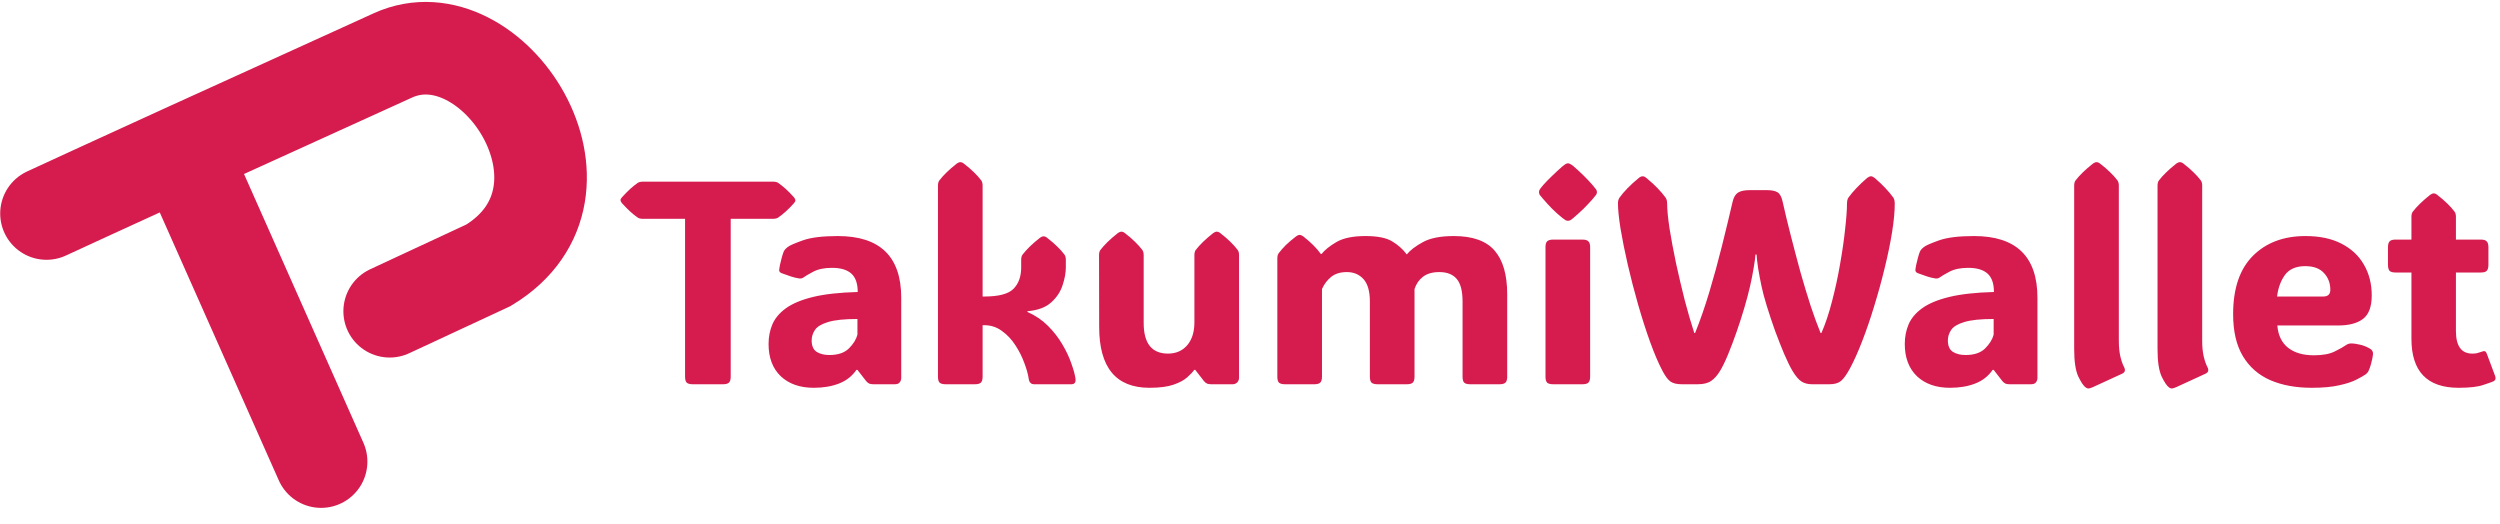
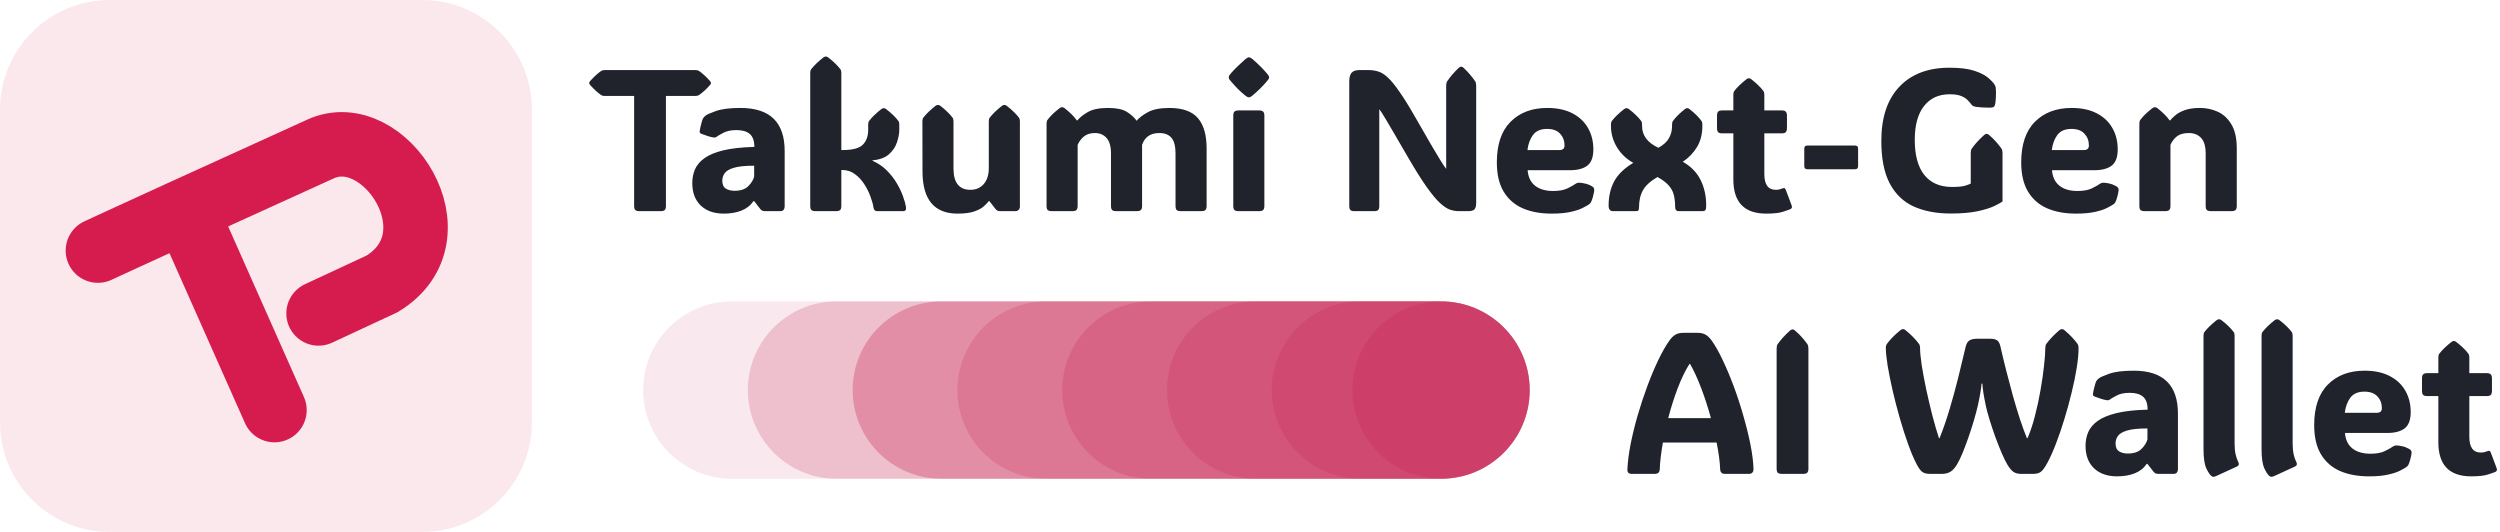
- <svg xmlns="http://www.w3.org/2000/svg" width="1080" height="226" viewBox="0 0 1080 226" fill="none">
-   <path d="M20.084 92.232C20.084 92.232 53.243 76.925 79.087 65.17M168.341 134.457L211.014 114.602C263.858 82.592 212.704 4.391 169.766 23.922C146.716 34.407 109.041 51.544 79.087 65.17M79.087 65.17L138.715 199.4" stroke="#D61C4E" stroke-width="40" stroke-linecap="round" />
-   <path d="M315.663 162.765C315.663 163.986 315.398 164.84 314.869 165.329C314.381 165.776 313.526 166 312.306 166H299.305C298.084 166 297.21 165.776 296.681 165.329C296.192 164.84 295.948 163.986 295.948 162.765V94.528H277.76C276.783 94.528 276.051 94.365 275.562 94.04C274.505 93.307 273.406 92.432 272.267 91.415C271.168 90.398 269.968 89.177 268.666 87.753C268.259 87.224 268.055 86.797 268.055 86.471C268.055 86.105 268.259 85.698 268.666 85.251C269.968 83.826 271.168 82.606 272.267 81.588C273.406 80.571 274.505 79.696 275.562 78.964C276.132 78.638 276.865 78.476 277.76 78.476H333.912C334.889 78.476 335.621 78.638 336.109 78.964C337.167 79.696 338.266 80.571 339.405 81.588C340.545 82.606 341.745 83.826 343.006 85.251C343.413 85.779 343.617 86.207 343.617 86.532C343.617 86.898 343.413 87.305 343.006 87.753C341.745 89.177 340.545 90.398 339.405 91.415C338.266 92.432 337.167 93.307 336.109 94.04C335.54 94.365 334.807 94.528 333.912 94.528H315.663V162.765ZM351.551 167.526C345.57 167.526 340.809 165.858 337.269 162.521C333.77 159.144 332.02 154.505 332.02 148.605C332.02 145.553 332.569 142.725 333.668 140.121C334.807 137.476 336.76 135.157 339.527 133.163C342.335 131.129 346.241 129.501 351.246 128.28C356.292 127.06 362.721 126.347 370.533 126.144C370.533 122.441 369.597 119.776 367.726 118.148C365.895 116.521 363.128 115.707 359.425 115.707C356.088 115.707 353.362 116.277 351.246 117.416C349.13 118.555 347.808 119.328 347.279 119.735C346.709 120.224 346.017 120.407 345.204 120.285C344.105 120.122 342.925 119.837 341.664 119.43C340.443 119.023 339.12 118.555 337.696 118.026C337.493 117.945 337.269 117.823 337.025 117.66C336.781 117.457 336.638 117.172 336.598 116.806C336.598 116.602 336.618 116.358 336.659 116.073C336.699 115.748 336.801 115.178 336.964 114.364C337.127 113.55 337.371 112.554 337.696 111.374C338.022 110.153 338.327 109.217 338.612 108.566C338.978 107.874 339.588 107.223 340.443 106.613C341.135 106.043 343.23 105.128 346.729 103.866C350.229 102.605 355.295 101.974 361.927 101.974C380.197 101.974 389.332 110.865 389.332 128.646V163.192C389.332 163.965 389.108 164.637 388.661 165.207C388.254 165.736 387.542 166 386.524 166H377.369C376.718 166 376.128 165.919 375.599 165.756C375.111 165.552 374.643 165.186 374.195 164.657L370.411 159.774H369.984C368.112 162.501 365.589 164.474 362.416 165.695C359.282 166.916 355.661 167.526 351.551 167.526ZM358.265 153.366C362.009 153.366 364.837 152.41 366.749 150.497C368.661 148.585 369.882 146.611 370.411 144.577V137.802C364.755 137.802 360.503 138.249 357.655 139.145C354.847 139.999 352.975 141.138 352.04 142.562C351.104 143.946 350.636 145.451 350.636 147.079C350.636 149.439 351.368 151.087 352.833 152.023C354.298 152.918 356.109 153.366 358.265 153.366ZM424.488 162.765C424.488 163.986 424.224 164.84 423.695 165.329C423.207 165.776 422.352 166 421.131 166H408.558C407.337 166 406.463 165.776 405.934 165.329C405.445 164.84 405.201 163.986 405.201 162.765V80.185C405.201 79.208 405.405 78.455 405.812 77.926C407.521 75.688 410.023 73.267 413.319 70.663C413.889 70.256 414.397 70.053 414.845 70.053C415.374 70.053 415.882 70.256 416.371 70.663C418.12 72.006 419.585 73.267 420.765 74.447C421.986 75.627 423.023 76.787 423.878 77.926C424.285 78.455 424.488 79.208 424.488 80.185V128.097H425.221C431.406 128.097 435.597 126.999 437.794 124.801C440.032 122.563 441.151 119.471 441.151 115.524V112.228C441.151 111.251 441.354 110.499 441.761 109.97C443.47 107.732 445.973 105.311 449.269 102.707C449.838 102.3 450.347 102.096 450.794 102.096C451.323 102.096 451.832 102.3 452.32 102.707C454.07 104.049 455.535 105.311 456.715 106.491C457.936 107.671 458.973 108.83 459.828 109.97C460.235 110.499 460.438 111.251 460.438 112.228V115.524C460.438 117.843 459.97 120.407 459.034 123.214C458.139 126.022 456.491 128.504 454.09 130.661C451.69 132.817 448.272 134.079 443.836 134.445V134.75C447.254 136.256 450.204 138.249 452.687 140.731C455.169 143.214 457.244 145.879 458.912 148.727C460.58 151.535 461.862 154.241 462.757 156.845C463.693 159.408 464.304 161.585 464.588 163.375C464.873 165.125 464.283 166 462.818 166H446.766C445.383 166 444.589 165.166 444.386 163.498C444.101 161.585 443.47 159.347 442.494 156.784C441.558 154.18 440.276 151.636 438.648 149.154C437.062 146.672 435.129 144.617 432.85 142.99C430.612 141.321 428.069 140.487 425.221 140.487H424.488V162.765ZM496.571 167.526C482.085 167.526 474.842 158.757 474.842 141.22L474.781 110.214C474.781 109.237 474.985 108.485 475.392 107.956C477.101 105.718 479.603 103.297 482.899 100.692C483.469 100.285 483.977 100.082 484.425 100.082C484.954 100.082 485.462 100.285 485.951 100.692C487.7 102.035 489.165 103.297 490.345 104.477C491.566 105.657 492.604 106.816 493.458 107.956C493.865 108.485 494.068 109.237 494.068 110.214V139.511C494.068 148.34 497.568 152.755 504.566 152.755C508.025 152.755 510.792 151.555 512.867 149.154C514.942 146.713 515.98 143.417 515.98 139.267V110.214C515.98 109.237 516.183 108.485 516.59 107.956C518.299 105.718 520.802 103.297 524.098 100.692C524.667 100.285 525.176 100.082 525.624 100.082C526.153 100.082 526.661 100.285 527.149 100.692C528.899 102.035 530.364 103.297 531.544 104.477C532.765 105.657 533.802 106.816 534.657 107.956C535.064 108.485 535.267 109.237 535.267 110.214V163.192C535.267 163.965 535.003 164.637 534.474 165.207C533.945 165.736 533.273 166 532.459 166H523.304C522.653 166 522.063 165.919 521.534 165.756C521.046 165.552 520.578 165.186 520.13 164.657L516.346 159.774H515.919C515.268 160.71 514.251 161.789 512.867 163.009C511.524 164.23 509.551 165.288 506.947 166.183C504.383 167.078 500.925 167.526 496.571 167.526ZM607.716 109.909C609.221 108.078 611.541 106.308 614.674 104.599C617.848 102.849 622.303 101.974 628.041 101.974C636.179 101.974 642.058 104.07 645.68 108.261C649.301 112.452 651.112 118.738 651.112 127.121V162.765C651.112 163.986 650.847 164.84 650.318 165.329C649.83 165.776 648.976 166 647.755 166H635.182C633.961 166 633.086 165.776 632.557 165.329C632.069 164.84 631.825 163.986 631.825 162.765V130.294C631.825 125.737 630.991 122.482 629.322 120.529C627.654 118.535 625.152 117.538 621.815 117.538C618.845 117.538 616.485 118.209 614.735 119.552C613.026 120.854 611.805 122.624 611.073 124.862V162.765C611.073 163.986 610.808 164.84 610.279 165.329C609.791 165.776 608.937 166 607.716 166H595.143C593.922 166 593.047 165.776 592.518 165.329C592.03 164.84 591.786 163.986 591.786 162.765V130.294C591.786 125.859 590.87 122.624 589.039 120.59C587.208 118.555 584.807 117.538 581.837 117.538C579.029 117.538 576.771 118.23 575.062 119.613C573.353 120.997 572.031 122.746 571.095 124.862V162.765C571.095 163.986 570.83 164.84 570.301 165.329C569.813 165.776 568.958 166 567.738 166H555.165C553.944 166 553.069 165.776 552.54 165.329C552.052 164.84 551.808 163.986 551.808 162.765V111.618C551.808 110.641 552.011 109.888 552.418 109.359C553.272 108.22 554.29 107.06 555.47 105.88C556.69 104.7 558.176 103.439 559.925 102.096C560.454 101.689 560.963 101.486 561.451 101.486C561.899 101.486 562.407 101.689 562.977 102.096C564.686 103.439 566.151 104.721 567.372 105.941C568.592 107.162 569.671 108.424 570.606 109.726H570.912C572.295 107.976 574.452 106.247 577.381 104.538C580.311 102.829 584.502 101.974 589.955 101.974C595.163 101.974 599.028 102.768 601.551 104.354C604.074 105.901 606.129 107.752 607.716 109.909ZM664.845 82.992C664.845 82.463 665.007 81.995 665.333 81.588C665.659 81.181 666.086 80.653 666.615 80.001C667.754 78.699 669.076 77.336 670.582 75.912C672.088 74.447 673.613 73.043 675.16 71.701C676.136 70.928 676.869 70.541 677.357 70.541C677.845 70.541 678.598 70.928 679.615 71.701C682.911 74.549 685.719 77.316 688.038 80.001C688.567 80.612 688.994 81.141 689.32 81.588C689.686 81.995 689.869 82.463 689.869 82.992C689.869 83.521 689.686 83.989 689.32 84.396C688.994 84.803 688.547 85.352 687.977 86.044C686.878 87.305 685.597 88.668 684.132 90.133C682.667 91.558 681.161 92.921 679.615 94.223C679.046 94.711 678.598 95.037 678.272 95.199C677.947 95.321 677.642 95.382 677.357 95.382C677.072 95.382 676.767 95.321 676.441 95.199C676.157 95.037 675.689 94.711 675.038 94.223C673.41 92.921 671.884 91.558 670.46 90.133C669.036 88.668 667.754 87.265 666.615 85.922C666.086 85.271 665.659 84.762 665.333 84.396C665.007 83.989 664.845 83.521 664.845 82.992ZM686.939 162.765C686.939 163.986 686.675 164.84 686.146 165.329C685.658 165.776 684.803 166 683.583 166H671.009C669.789 166 668.914 165.776 668.385 165.329C667.896 164.84 667.652 163.986 667.652 162.765V106.735C667.652 105.514 667.896 104.68 668.385 104.232C668.914 103.744 669.789 103.5 671.009 103.5H683.583C684.803 103.5 685.658 103.744 686.146 104.232C686.675 104.68 686.939 105.514 686.939 106.735V162.765ZM718.25 160.324C716.501 157.028 714.71 152.857 712.879 147.812C711.048 142.725 709.299 137.273 707.63 131.454C705.962 125.635 704.477 119.898 703.175 114.242C701.873 108.546 700.835 103.378 700.062 98.739C699.33 94.101 698.963 90.479 698.963 87.875C698.963 86.817 699.187 85.983 699.635 85.373C700.571 84.07 701.71 82.728 703.053 81.344C704.436 79.92 706.064 78.435 707.936 76.889C708.546 76.4 709.116 76.156 709.645 76.156C710.174 76.156 710.702 76.4 711.231 76.889C713.144 78.435 714.771 79.92 716.114 81.344C717.457 82.728 718.596 84.07 719.532 85.373C719.98 85.983 720.204 86.878 720.204 88.058V87.814C720.204 90.499 720.549 94.141 721.241 98.739C721.974 103.297 722.91 108.301 724.049 113.754C725.229 119.166 726.49 124.516 727.833 129.806C729.216 135.055 730.58 139.735 731.922 143.844H732.289C734.486 138.392 736.541 132.471 738.453 126.083C740.366 119.695 742.156 113.164 743.824 106.491C745.493 99.817 747.059 93.328 748.524 87.02C748.972 85.189 749.724 83.928 750.782 83.236C751.881 82.504 753.59 82.138 755.909 82.138H763.233C765.309 82.138 766.855 82.443 767.872 83.053C768.889 83.664 769.622 84.986 770.069 87.02C771.127 91.741 772.328 96.725 773.67 101.974C775.013 107.223 776.397 112.452 777.821 117.66C779.286 122.828 780.75 127.67 782.215 132.187C783.721 136.703 785.145 140.589 786.488 143.844H786.854C788.563 139.979 790.089 135.421 791.432 130.172C792.815 124.923 793.975 119.573 794.911 114.12C795.887 108.627 796.62 103.541 797.108 98.861C797.637 94.182 797.901 90.499 797.901 87.814V88.058C797.901 86.878 798.105 85.983 798.512 85.373C800.465 82.687 803.15 79.859 806.568 76.889C807.219 76.4 807.789 76.156 808.277 76.156C808.725 76.156 809.254 76.4 809.864 76.889C811.695 78.435 813.262 79.92 814.564 81.344C815.866 82.728 816.985 84.07 817.921 85.373C818.328 86.024 818.531 86.898 818.531 87.997C818.531 91.415 818.145 95.525 817.372 100.326C816.598 105.128 815.541 110.255 814.198 115.707C812.896 121.119 811.41 126.531 809.742 131.942C808.115 137.354 806.385 142.42 804.554 147.14C802.764 151.819 800.994 155.787 799.244 159.042C797.779 161.768 796.457 163.62 795.277 164.596C794.138 165.532 792.49 166 790.333 166H782.826C780.995 166 779.448 165.593 778.187 164.779C776.966 163.965 775.685 162.44 774.342 160.202C773.325 158.493 772.145 156.092 770.802 153C769.5 149.907 768.177 146.55 766.834 142.929C765.532 139.267 764.352 135.727 763.294 132.309C762.236 128.891 761.463 126.002 760.975 123.642C760.405 120.956 759.917 118.372 759.51 115.89C759.144 113.367 758.92 111.394 758.839 109.97H758.351C758.269 111.394 758.005 113.367 757.557 115.89C757.15 118.372 756.642 120.956 756.031 123.642C755.421 126.327 754.607 129.399 753.59 132.858C752.573 136.317 751.454 139.796 750.233 143.295C749.012 146.794 747.792 150.029 746.571 153C745.35 155.97 744.211 158.33 743.153 160.08C741.973 162.073 740.671 163.559 739.247 164.535C737.863 165.512 735.93 166 733.448 166H726.551C724.395 166 722.767 165.613 721.668 164.84C720.57 164.067 719.431 162.562 718.25 160.324ZM818.531 87.814V88.058V87.997C818.531 87.916 818.531 87.855 818.531 87.814ZM698.963 87.814V87.875V88.058V87.814ZM842.396 167.526C836.415 167.526 831.654 165.858 828.114 162.521C824.614 159.144 822.865 154.505 822.865 148.605C822.865 145.553 823.414 142.725 824.513 140.121C825.652 137.476 827.605 135.157 830.372 133.163C833.18 131.129 837.086 129.501 842.091 128.28C847.136 127.06 853.565 126.347 861.378 126.144C861.378 122.441 860.442 119.776 858.57 118.148C856.739 116.521 853.972 115.707 850.27 115.707C846.933 115.707 844.207 116.277 842.091 117.416C839.975 118.555 838.653 119.328 838.124 119.735C837.554 120.224 836.862 120.407 836.048 120.285C834.95 120.122 833.77 119.837 832.508 119.43C831.288 119.023 829.965 118.555 828.541 118.026C828.338 117.945 828.114 117.823 827.87 117.66C827.625 117.457 827.483 117.172 827.442 116.806C827.442 116.602 827.463 116.358 827.503 116.073C827.544 115.748 827.646 115.178 827.809 114.364C827.971 113.55 828.215 112.554 828.541 111.374C828.867 110.153 829.172 109.217 829.457 108.566C829.823 107.874 830.433 107.223 831.288 106.613C831.979 106.043 834.075 105.128 837.574 103.866C841.074 102.605 846.139 101.974 852.772 101.974C871.042 101.974 880.177 110.865 880.177 128.646V163.192C880.177 163.965 879.953 164.637 879.505 165.207C879.098 165.736 878.386 166 877.369 166H868.214C867.563 166 866.973 165.919 866.444 165.756C865.956 165.552 865.488 165.186 865.04 164.657L861.256 159.774H860.829C858.957 162.501 856.434 164.474 853.26 165.695C850.127 166.916 846.506 167.526 842.396 167.526ZM849.11 153.366C852.853 153.366 855.681 152.41 857.594 150.497C859.506 148.585 860.727 146.611 861.256 144.577V137.802C855.6 137.802 851.348 138.249 848.5 139.145C845.692 139.999 843.82 141.138 842.884 142.562C841.948 143.946 841.48 145.451 841.48 147.079C841.48 149.439 842.213 151.087 843.678 152.023C845.143 152.918 846.953 153.366 849.11 153.366ZM904.042 167.282C903.187 167.648 902.577 167.831 902.21 167.831C901.844 167.831 901.458 167.689 901.051 167.404C900.115 166.753 899.037 165.166 897.816 162.643C896.636 160.08 896.046 156.153 896.046 150.863V80.185C896.046 79.208 896.249 78.455 896.656 77.926C898.365 75.688 900.868 73.267 904.164 70.663C904.733 70.256 905.242 70.053 905.689 70.053C906.218 70.053 906.727 70.256 907.215 70.663C908.965 72.006 910.43 73.267 911.61 74.447C912.831 75.627 913.868 76.787 914.723 77.926C915.13 78.455 915.333 79.208 915.333 80.185V147.14C915.333 149.826 915.557 152.125 916.004 154.037C916.452 155.909 916.981 157.414 917.591 158.554C918.283 159.896 918.019 160.853 916.798 161.422L904.042 167.282ZM940.052 167.282C939.198 167.648 938.587 167.831 938.221 167.831C937.855 167.831 937.468 167.689 937.062 167.404C936.126 166.753 935.047 165.166 933.827 162.643C932.647 160.08 932.057 156.153 932.057 150.863V80.185C932.057 79.208 932.26 78.455 932.667 77.926C934.376 75.688 936.878 73.267 940.174 70.663C940.744 70.256 941.253 70.053 941.7 70.053C942.229 70.053 942.738 70.256 943.226 70.663C944.976 72.006 946.441 73.267 947.621 74.447C948.841 75.627 949.879 76.787 950.733 77.926C951.14 78.455 951.344 79.208 951.344 80.185V147.14C951.344 149.826 951.568 152.125 952.015 154.037C952.463 155.909 952.992 157.414 953.602 158.554C954.294 159.896 954.029 160.853 952.809 161.422L940.052 167.282ZM998.707 167.526C991.83 167.526 985.849 166.427 980.763 164.23C975.676 161.992 971.729 158.533 968.922 153.854C966.114 149.175 964.71 143.132 964.71 135.727C964.71 124.618 967.559 116.216 973.255 110.519C978.952 104.822 986.52 101.974 995.96 101.974C1002.1 101.974 1007.29 103.073 1011.52 105.27C1015.8 107.467 1019.03 110.499 1021.23 114.364C1023.47 118.23 1024.59 122.645 1024.59 127.609C1024.59 132.451 1023.34 135.828 1020.86 137.741C1018.38 139.653 1014.76 140.609 1010 140.609H983.814C984.14 144.8 985.666 147.995 988.392 150.192C991.159 152.389 994.903 153.488 999.623 153.488C1003.37 153.488 1006.36 152.938 1008.59 151.84C1010.87 150.701 1012.46 149.805 1013.36 149.154C1014.13 148.585 1015 148.32 1015.98 148.361C1016.75 148.361 1017.85 148.524 1019.28 148.849C1020.74 149.134 1022.19 149.683 1023.61 150.497C1024.63 151.026 1025.14 151.758 1025.14 152.694C1025.14 153.223 1025.03 153.976 1024.83 154.953C1024.71 155.522 1024.5 156.356 1024.22 157.455C1023.93 158.513 1023.57 159.51 1023.12 160.446C1022.88 160.893 1022.49 161.321 1021.96 161.728C1021.15 162.297 1019.83 163.05 1017.99 163.986C1016.2 164.922 1013.74 165.736 1010.61 166.427C1007.48 167.16 1003.51 167.526 998.707 167.526ZM983.692 128.097H1003.59C1005.67 128.097 1006.7 127.141 1006.7 125.229C1006.7 122.34 1005.79 119.918 1003.96 117.965C1002.17 115.972 999.46 114.975 995.838 114.975C991.891 114.975 988.982 116.236 987.11 118.759C985.279 121.282 984.14 124.394 983.692 128.097ZM1062.12 167.526C1048.53 167.526 1041.74 160.466 1041.74 146.347V117.721H1034.84C1033.62 117.721 1032.76 117.477 1032.28 116.989C1031.83 116.46 1031.6 115.585 1031.6 114.364V106.857C1031.6 105.636 1031.83 104.782 1032.28 104.293C1032.76 103.764 1033.62 103.5 1034.84 103.5H1041.74V93.673C1041.74 92.697 1041.94 91.944 1042.35 91.415C1044.06 89.177 1046.56 86.756 1049.85 84.152C1050.42 83.745 1050.93 83.541 1051.38 83.541C1051.87 83.541 1052.36 83.745 1052.85 84.152C1054.59 85.495 1056.06 86.756 1057.24 87.936C1058.46 89.116 1059.5 90.276 1060.35 91.415C1060.76 91.944 1060.96 92.697 1060.96 93.673V103.5H1071.77C1072.99 103.5 1073.82 103.764 1074.27 104.293C1074.76 104.782 1075 105.636 1075 106.857V114.364C1075 115.585 1074.76 116.46 1074.27 116.989C1073.82 117.477 1072.99 117.721 1071.77 117.721H1060.96V142.99C1060.96 149.5 1063.32 152.755 1068.04 152.755C1068.78 152.755 1069.45 152.694 1070.06 152.572C1070.67 152.41 1071.2 152.247 1071.64 152.084C1072.5 151.758 1073.09 151.636 1073.41 151.718C1073.78 151.799 1074.11 152.247 1074.39 153.061L1077.93 162.521C1078.3 163.538 1078.05 164.271 1077.2 164.718C1076.59 165.003 1075.1 165.532 1072.74 166.305C1070.42 167.119 1066.88 167.526 1062.12 167.526Z" fill="#D61C4E" />
+ <svg xmlns="http://www.w3.org/2000/svg" width="1551" height="330" viewBox="0 0 1551 330" fill="none">
+   <rect width="330" height="330" rx="68" fill="#D61C4E" fill-opacity="0.1" />
+   <path d="M60.741 155.468C60.741 155.468 91.357 141.336 115.219 130.482M197.63 194.456L237.031 176.123C285.823 146.568 238.591 74.363 198.946 92.397C177.663 102.078 142.877 117.901 115.219 130.482M115.219 130.482L170.275 254.419" stroke="#D61C4E" stroke-width="40" stroke-linecap="round" />
+   <path d="M413.137 127.765C413.137 128.986 412.872 129.84 412.343 130.329C411.855 130.776 411 131 409.78 131H396.779C395.559 131 394.684 130.776 394.155 130.329C393.667 129.84 393.422 128.986 393.422 127.765V59.528H375.234C374.257 59.528 373.525 59.365 373.037 59.04C371.979 58.307 370.88 57.432 369.741 56.415C368.642 55.398 367.442 54.177 366.14 52.753C365.733 52.224 365.529 51.797 365.529 51.471C365.529 51.105 365.733 50.698 366.14 50.251C367.442 48.826 368.642 47.606 369.741 46.588C370.88 45.571 371.979 44.696 373.037 43.964C373.606 43.638 374.339 43.476 375.234 43.476H431.386C432.363 43.476 433.095 43.638 433.583 43.964C434.641 44.696 435.74 45.571 436.879 46.588C438.019 47.606 439.219 48.826 440.48 50.251C440.887 50.779 441.091 51.207 441.091 51.532C441.091 51.898 440.887 52.305 440.48 52.753C439.219 54.177 438.019 55.398 436.879 56.415C435.74 57.432 434.641 58.307 433.583 59.04C433.014 59.365 432.281 59.528 431.386 59.528H413.137V127.765ZM449.025 132.526C443.044 132.526 438.283 130.858 434.743 127.521C431.244 124.144 429.494 119.505 429.494 113.605C429.494 110.553 430.043 107.725 431.142 105.121C432.281 102.476 434.235 100.157 437.001 98.163C439.809 96.129 443.715 94.501 448.72 93.28C453.766 92.06 460.195 91.347 468.007 91.144C468.007 87.441 467.071 84.776 465.2 83.148C463.369 81.521 460.602 80.707 456.899 80.707C453.562 80.707 450.836 81.277 448.72 82.416C446.604 83.555 445.282 84.329 444.753 84.735C444.183 85.224 443.492 85.407 442.678 85.285C441.579 85.122 440.399 84.837 439.138 84.43C437.917 84.023 436.595 83.555 435.17 83.026C434.967 82.945 434.743 82.823 434.499 82.66C434.255 82.457 434.112 82.172 434.072 81.806C434.072 81.602 434.092 81.358 434.133 81.073C434.174 80.748 434.275 80.178 434.438 79.364C434.601 78.55 434.845 77.553 435.17 76.374C435.496 75.153 435.801 74.217 436.086 73.566C436.452 72.874 437.062 72.223 437.917 71.613C438.609 71.043 440.704 70.128 444.204 68.866C447.703 67.605 452.769 66.974 459.401 66.974C477.671 66.974 486.806 75.865 486.806 93.647V128.192C486.806 128.965 486.582 129.637 486.135 130.207C485.728 130.736 485.016 131 483.999 131H474.843C474.192 131 473.602 130.919 473.073 130.756C472.585 130.552 472.117 130.186 471.669 129.657L467.885 124.774H467.458C465.586 127.501 463.063 129.474 459.89 130.695C456.757 131.916 453.135 132.526 449.025 132.526ZM455.739 118.366C459.483 118.366 462.311 117.41 464.223 115.497C466.136 113.585 467.356 111.611 467.885 109.577V102.802C462.229 102.802 457.977 103.249 455.129 104.145C452.321 104.999 450.45 106.138 449.514 107.562C448.578 108.946 448.11 110.451 448.11 112.079C448.11 114.439 448.842 116.087 450.307 117.023C451.772 117.918 453.583 118.366 455.739 118.366ZM521.962 127.765C521.962 128.986 521.698 129.84 521.169 130.329C520.681 130.776 519.826 131 518.605 131H506.032C504.812 131 503.937 130.776 503.408 130.329C502.919 129.84 502.675 128.986 502.675 127.765V45.185C502.675 44.208 502.879 43.455 503.286 42.926C504.995 40.688 507.497 38.267 510.793 35.663C511.363 35.256 511.871 35.053 512.319 35.053C512.848 35.053 513.356 35.256 513.845 35.663C515.594 37.006 517.059 38.267 518.239 39.447C519.46 40.627 520.498 41.787 521.352 42.926C521.759 43.455 521.962 44.208 521.962 45.185V93.097H522.695C528.88 93.097 533.071 91.999 535.268 89.801C537.506 87.563 538.625 84.471 538.625 80.524V77.228C538.625 76.251 538.828 75.499 539.235 74.97C540.944 72.732 543.447 70.311 546.743 67.707C547.312 67.3 547.821 67.096 548.269 67.096C548.798 67.096 549.306 67.3 549.794 67.707C551.544 69.049 553.009 70.311 554.189 71.491C555.41 72.671 556.447 73.83 557.302 74.97C557.709 75.499 557.912 76.251 557.912 77.228V80.524C557.912 82.843 557.444 85.407 556.508 88.214C555.613 91.022 553.965 93.504 551.564 95.661C549.164 97.817 545.746 99.079 541.311 99.445V99.75C544.729 101.256 547.679 103.249 550.161 105.731C552.643 108.214 554.718 110.879 556.386 113.727C558.055 116.535 559.336 119.241 560.231 121.845C561.167 124.408 561.778 126.585 562.062 128.375C562.347 130.125 561.757 131 560.292 131H544.24C542.857 131 542.063 130.166 541.86 128.498C541.575 126.585 540.944 124.347 539.968 121.784C539.032 119.18 537.75 116.636 536.123 114.154C534.536 111.672 532.603 109.617 530.324 107.99C528.086 106.321 525.543 105.487 522.695 105.487H521.962V127.765ZM594.045 132.526C579.559 132.526 572.316 123.757 572.316 106.22L572.255 75.214C572.255 74.237 572.459 73.484 572.866 72.956C574.575 70.718 577.077 68.296 580.373 65.692C580.943 65.285 581.451 65.082 581.899 65.082C582.428 65.082 582.937 65.285 583.425 65.692C585.174 67.035 586.639 68.296 587.819 69.477C589.04 70.657 590.078 71.816 590.932 72.956C591.339 73.484 591.542 74.237 591.542 75.214V104.511C591.542 113.34 595.042 117.755 602.041 117.755C605.499 117.755 608.266 116.555 610.341 114.154C612.417 111.713 613.454 108.417 613.454 104.267V75.214C613.454 74.237 613.658 73.484 614.064 72.956C615.773 70.718 618.276 68.296 621.572 65.692C622.141 65.285 622.65 65.082 623.098 65.082C623.627 65.082 624.135 65.285 624.624 65.692C626.373 67.035 627.838 68.296 629.018 69.477C630.239 70.657 631.276 71.816 632.131 72.956C632.538 73.484 632.741 74.237 632.741 75.214V128.192C632.741 128.965 632.477 129.637 631.948 130.207C631.419 130.736 630.747 131 629.934 131H620.778C620.127 131 619.537 130.919 619.008 130.756C618.52 130.552 618.052 130.186 617.604 129.657L613.82 124.774H613.393C612.742 125.71 611.725 126.789 610.341 128.009C608.999 129.23 607.025 130.288 604.421 131.183C601.857 132.078 598.399 132.526 594.045 132.526ZM705.19 74.909C706.695 73.078 709.015 71.308 712.148 69.599C715.322 67.849 719.777 66.974 725.515 66.974C733.653 66.974 739.532 69.07 743.154 73.261C746.775 77.452 748.586 83.738 748.586 92.121V127.765C748.586 128.986 748.321 129.84 747.792 130.329C747.304 130.776 746.45 131 745.229 131H732.656C731.435 131 730.56 130.776 730.031 130.329C729.543 129.84 729.299 128.986 729.299 127.765V95.294C729.299 90.737 728.465 87.482 726.796 85.529C725.128 83.535 722.626 82.538 719.289 82.538C716.319 82.538 713.959 83.21 712.209 84.552C710.5 85.854 709.279 87.624 708.547 89.862V127.765C708.547 128.986 708.282 129.84 707.753 130.329C707.265 130.776 706.411 131 705.19 131H692.617C691.396 131 690.521 130.776 689.992 130.329C689.504 129.84 689.26 128.986 689.26 127.765V95.294C689.26 90.859 688.344 87.624 686.513 85.59C684.682 83.555 682.281 82.538 679.311 82.538C676.503 82.538 674.245 83.23 672.536 84.613C670.827 85.997 669.505 87.746 668.569 89.862V127.765C668.569 128.986 668.304 129.84 667.775 130.329C667.287 130.776 666.433 131 665.212 131H652.639C651.418 131 650.543 130.776 650.014 130.329C649.526 129.84 649.282 128.986 649.282 127.765V76.618C649.282 75.641 649.485 74.888 649.892 74.359C650.747 73.22 651.764 72.06 652.944 70.88C654.165 69.7 655.65 68.439 657.399 67.096C657.928 66.689 658.437 66.486 658.925 66.486C659.373 66.486 659.882 66.689 660.451 67.096C662.16 68.439 663.625 69.721 664.846 70.941C666.066 72.162 667.145 73.424 668.081 74.726H668.386C669.769 72.976 671.926 71.247 674.855 69.538C677.785 67.829 681.976 66.974 687.429 66.974C692.637 66.974 696.503 67.768 699.025 69.355C701.548 70.901 703.603 72.752 705.19 74.909ZM762.319 47.992C762.319 47.463 762.482 46.995 762.807 46.588C763.133 46.181 763.56 45.653 764.089 45.002C765.228 43.699 766.551 42.336 768.056 40.912C769.562 39.447 771.088 38.044 772.634 36.701C773.61 35.928 774.343 35.541 774.831 35.541C775.319 35.541 776.072 35.928 777.089 36.701C780.385 39.549 783.193 42.316 785.512 45.002C786.041 45.612 786.468 46.141 786.794 46.588C787.16 46.995 787.343 47.463 787.343 47.992C787.343 48.521 787.16 48.989 786.794 49.396C786.468 49.803 786.021 50.352 785.451 51.044C784.353 52.305 783.071 53.669 781.606 55.133C780.141 56.557 778.636 57.921 777.089 59.223C776.52 59.711 776.072 60.036 775.747 60.199C775.421 60.321 775.116 60.382 774.831 60.382C774.546 60.382 774.241 60.321 773.916 60.199C773.631 60.036 773.163 59.711 772.512 59.223C770.884 57.921 769.358 56.557 767.934 55.133C766.51 53.669 765.228 52.265 764.089 50.922C763.56 50.271 763.133 49.762 762.807 49.396C762.482 48.989 762.319 48.521 762.319 47.992ZM784.414 127.765C784.414 128.986 784.149 129.84 783.62 130.329C783.132 130.776 782.277 131 781.057 131H768.483C767.263 131 766.388 130.776 765.859 130.329C765.371 129.84 765.126 128.986 765.126 127.765V71.735C765.126 70.514 765.371 69.68 765.859 69.232C766.388 68.744 767.263 68.5 768.483 68.5H781.057C782.277 68.5 783.132 68.744 783.62 69.232C784.149 69.68 784.414 70.514 784.414 71.735V127.765ZM855.703 127.765C855.703 128.986 855.458 129.84 854.97 130.329C854.523 130.776 853.709 131 852.529 131H840.261C839.121 131 838.308 130.776 837.819 130.329C837.331 129.84 837.087 128.986 837.087 127.765V50.434C837.087 48.033 837.555 46.283 838.491 45.185C839.427 44.045 841.075 43.476 843.435 43.476H849.111C851.186 43.476 853.139 43.76 854.97 44.33C856.842 44.859 858.815 46.08 860.891 47.992C863.007 49.905 865.448 52.875 868.215 56.903C871.022 60.891 874.4 66.343 878.347 73.261C882.131 79.853 885.162 85.122 887.441 89.069C889.76 93.016 891.551 96.027 892.812 98.102C894.073 100.177 895.009 101.662 895.62 102.558C896.271 103.453 896.8 104.185 897.207 104.755V53.241C897.207 52.061 897.39 51.166 897.756 50.556C899.506 47.87 901.927 45.042 905.019 42.072C905.629 41.584 906.138 41.339 906.545 41.339C906.993 41.339 907.481 41.584 908.01 42.072C909.678 43.618 911.082 45.103 912.221 46.527C913.401 47.911 914.418 49.254 915.273 50.556C915.639 51.207 915.822 52.102 915.822 53.241V125.934C915.822 127.765 915.476 129.067 914.785 129.84C914.093 130.613 912.832 131 911 131H905.141C903.391 131 901.601 130.715 899.77 130.146C897.939 129.535 895.864 128.192 893.544 126.117C891.225 124.001 888.479 120.726 885.305 116.291C882.131 111.855 878.306 105.792 873.83 98.102C870.046 91.551 867.014 86.343 864.736 82.477C862.498 78.612 860.789 75.702 859.609 73.749C858.429 71.755 857.574 70.372 857.045 69.599C856.516 68.785 856.069 68.174 855.703 67.768V127.765ZM962.636 132.526C955.76 132.526 949.778 131.427 944.692 129.23C939.606 126.992 935.659 123.533 932.851 118.854C930.043 114.175 928.64 108.132 928.64 100.727C928.64 89.618 931.488 81.216 937.185 75.519C942.881 69.822 950.45 66.974 959.89 66.974C966.034 66.974 971.222 68.073 975.454 70.27C979.726 72.467 982.961 75.499 985.158 79.364C987.396 83.23 988.515 87.645 988.515 92.609C988.515 97.451 987.274 100.828 984.792 102.741C982.31 104.653 978.688 105.609 973.928 105.609H947.744C948.069 109.8 949.595 112.995 952.321 115.192C955.088 117.389 958.832 118.488 963.552 118.488C967.295 118.488 970.286 117.938 972.524 116.84C974.803 115.701 976.389 114.805 977.285 114.154C978.058 113.585 978.933 113.32 979.909 113.361C980.682 113.361 981.781 113.524 983.205 113.849C984.67 114.134 986.114 114.683 987.539 115.497C988.556 116.026 989.064 116.758 989.064 117.694C989.064 118.223 988.963 118.976 988.759 119.953C988.637 120.522 988.434 121.356 988.149 122.455C987.864 123.513 987.498 124.51 987.05 125.446C986.806 125.893 986.42 126.321 985.891 126.728C985.077 127.297 983.754 128.05 981.923 128.986C980.133 129.922 977.671 130.736 974.538 131.427C971.405 132.16 967.438 132.526 962.636 132.526ZM947.622 93.097H967.519C969.594 93.097 970.632 92.141 970.632 90.228C970.632 87.34 969.716 84.918 967.885 82.965C966.095 80.972 963.389 79.975 959.768 79.975C955.821 79.975 952.911 81.236 951.04 83.759C949.208 86.282 948.069 89.394 947.622 93.097ZM1028.31 109.821C1024 112.303 1021.01 115.009 1019.34 117.938C1017.67 120.868 1016.84 124.469 1016.84 128.742C1016.84 129.596 1016.71 130.186 1016.47 130.512C1016.23 130.837 1015.7 131 1014.88 131H1000.66C998.871 131 997.976 129.84 997.976 127.521C997.976 121.987 999.095 117.043 1001.33 112.689C1003.61 108.336 1007.6 104.45 1013.3 101.032C1008.98 98.631 1005.58 95.376 1003.1 91.266C1000.66 87.156 999.44 82.803 999.44 78.205V77.228C999.44 76.251 999.644 75.499 1000.05 74.97C1001.76 72.732 1004.26 70.311 1007.56 67.707C1008.13 67.3 1008.64 67.096 1009.08 67.096C1009.61 67.096 1010.12 67.3 1010.61 67.707C1012.36 69.049 1013.82 70.311 1015 71.491C1016.23 72.671 1017.26 73.83 1018.12 74.97C1018.52 75.499 1018.73 76.251 1018.73 77.228V78.205C1018.73 84.023 1022.1 88.519 1028.86 91.693C1031.95 89.984 1034.13 88.011 1035.39 85.773C1036.69 83.535 1037.34 81.012 1037.34 78.205V77.228C1037.34 76.251 1037.55 75.499 1037.95 74.97C1039.58 72.732 1042.02 70.311 1045.28 67.707C1045.81 67.3 1046.3 67.096 1046.74 67.096C1047.27 67.096 1047.76 67.3 1048.21 67.707C1049.92 69.049 1051.36 70.311 1052.54 71.491C1053.72 72.671 1054.72 73.83 1055.53 74.97C1055.94 75.499 1056.14 76.251 1056.14 77.228V78.205C1056.14 83.25 1055.02 87.604 1052.79 91.266C1050.55 94.928 1047.62 97.96 1044 100.36C1049.04 103.209 1052.72 106.972 1055.04 111.652C1057.36 116.291 1058.52 121.58 1058.52 127.521C1058.52 128.904 1058.36 129.84 1058.03 130.329C1057.71 130.776 1057 131 1055.9 131H1041.37C1039.95 131 1039.24 130.023 1039.24 128.07C1039.24 125.425 1038.97 123.065 1038.44 120.99C1037.95 118.915 1036.94 116.982 1035.39 115.192C1033.84 113.361 1031.48 111.57 1028.31 109.821ZM1095.75 132.526C1082.16 132.526 1075.37 125.466 1075.37 111.347V82.721H1068.47C1067.25 82.721 1066.4 82.477 1065.91 81.989C1065.46 81.46 1065.24 80.585 1065.24 79.364V71.857C1065.24 70.636 1065.46 69.782 1065.91 69.293C1066.4 68.764 1067.25 68.5 1068.47 68.5H1075.37V58.673C1075.37 57.697 1075.57 56.944 1075.98 56.415C1077.69 54.177 1080.19 51.756 1083.49 49.152C1084.06 48.745 1084.56 48.541 1085.01 48.541C1085.5 48.541 1085.99 48.745 1086.48 49.152C1088.23 50.495 1089.69 51.756 1090.87 52.936C1092.09 54.116 1093.13 55.276 1093.98 56.415C1094.39 56.944 1094.59 57.697 1094.59 58.673V68.5H1105.4C1106.62 68.5 1107.45 68.764 1107.9 69.293C1108.39 69.782 1108.63 70.636 1108.63 71.857V79.364C1108.63 80.585 1108.39 81.46 1107.9 81.989C1107.45 82.477 1106.62 82.721 1105.4 82.721H1094.59V107.99C1094.59 114.5 1096.95 117.755 1101.67 117.755C1102.41 117.755 1103.08 117.694 1103.69 117.572C1104.3 117.41 1104.83 117.247 1105.28 117.084C1106.13 116.758 1106.72 116.636 1107.05 116.718C1107.41 116.799 1107.74 117.247 1108.02 118.061L1111.56 127.521C1111.93 128.538 1111.68 129.271 1110.83 129.718C1110.22 130.003 1108.73 130.532 1106.37 131.305C1104.05 132.119 1100.51 132.526 1095.75 132.526ZM1121.27 104.999C1120.01 104.999 1119.37 104.368 1119.37 103.107V92.182C1119.37 90.92 1120.01 90.29 1121.27 90.29H1150.87C1152.13 90.29 1152.76 90.92 1152.76 92.182V103.107C1152.76 104.368 1152.13 104.999 1150.87 104.999H1121.27ZM1242.36 125.019C1241.38 125.71 1239.63 126.667 1237.11 127.887C1234.63 129.067 1231.19 130.125 1226.8 131.061C1222.4 131.997 1216.89 132.465 1210.26 132.465C1201.34 132.465 1193.65 131 1187.18 128.07C1180.76 125.1 1175.81 120.319 1172.35 113.727C1168.89 107.095 1167.17 98.326 1167.17 87.421C1167.17 72.894 1170.89 61.705 1178.33 53.852C1185.78 45.958 1196.16 42.011 1209.46 42.011C1215.81 42.011 1220.88 42.621 1224.66 43.842C1228.44 45.062 1231.31 46.487 1233.27 48.114C1235.22 49.742 1236.58 51.166 1237.36 52.387C1237.64 52.834 1237.84 53.241 1237.97 53.607C1238.09 53.933 1238.17 54.462 1238.21 55.194C1238.33 56.171 1238.35 57.595 1238.27 59.467C1238.23 61.339 1238.09 62.986 1237.84 64.411C1237.68 65.306 1237.42 65.896 1237.05 66.181C1236.89 66.343 1236.6 66.486 1236.2 66.608C1235.79 66.73 1235.18 66.791 1234.36 66.791C1233.06 66.791 1231.54 66.75 1229.79 66.669C1228.08 66.547 1226.82 66.425 1226 66.303C1225.03 66.14 1224.31 65.916 1223.87 65.631C1223.46 65.306 1223.01 64.817 1222.52 64.166C1222.04 63.516 1221.36 62.763 1220.51 61.908C1219.66 61.013 1218.35 60.22 1216.6 59.528C1214.89 58.836 1212.51 58.49 1209.46 58.49C1202.75 58.49 1197.48 60.932 1193.65 65.814C1189.83 70.657 1187.92 77.635 1187.92 86.749C1187.92 96.312 1189.89 103.575 1193.84 108.539C1197.83 113.503 1203.54 115.985 1210.99 115.985C1214.73 115.985 1217.48 115.721 1219.23 115.192C1221.02 114.622 1222.16 114.195 1222.65 113.91V94.928C1222.65 93.748 1222.85 92.853 1223.26 92.243C1225.09 89.557 1227.65 86.729 1230.95 83.759C1231.56 83.27 1232.09 83.026 1232.53 83.026C1233.02 83.026 1233.53 83.27 1234.06 83.759C1235.85 85.305 1237.36 86.79 1238.58 88.214C1239.8 89.598 1240.85 90.941 1241.75 92.243C1242.16 92.894 1242.36 93.789 1242.36 94.928V125.019ZM1287.95 132.526C1281.08 132.526 1275.1 131.427 1270.01 129.23C1264.92 126.992 1260.98 123.533 1258.17 118.854C1255.36 114.175 1253.96 108.132 1253.96 100.727C1253.96 89.618 1256.81 81.216 1262.5 75.519C1268.2 69.822 1275.77 66.974 1285.21 66.974C1291.35 66.974 1296.54 68.073 1300.77 70.27C1305.04 72.467 1308.28 75.499 1310.48 79.364C1312.71 83.23 1313.83 87.645 1313.83 92.609C1313.83 97.451 1312.59 100.828 1310.11 102.741C1307.63 104.653 1304.01 105.609 1299.25 105.609H1273.06C1273.39 109.8 1274.91 112.995 1277.64 115.192C1280.41 117.389 1284.15 118.488 1288.87 118.488C1292.61 118.488 1295.6 117.938 1297.84 116.84C1300.12 115.701 1301.71 114.805 1302.6 114.154C1303.38 113.585 1304.25 113.32 1305.23 113.361C1306 113.361 1307.1 113.524 1308.52 113.849C1309.99 114.134 1311.43 114.683 1312.86 115.497C1313.87 116.026 1314.38 116.758 1314.38 117.694C1314.38 118.223 1314.28 118.976 1314.08 119.953C1313.95 120.522 1313.75 121.356 1313.47 122.455C1313.18 123.513 1312.82 124.51 1312.37 125.446C1312.12 125.893 1311.74 126.321 1311.21 126.728C1310.39 127.297 1309.07 128.05 1307.24 128.986C1305.45 129.922 1302.99 130.736 1299.86 131.427C1296.72 132.16 1292.76 132.526 1287.95 132.526ZM1272.94 93.097H1292.84C1294.91 93.097 1295.95 92.141 1295.95 90.228C1295.95 87.34 1295.03 84.918 1293.2 82.965C1291.41 80.972 1288.71 79.975 1285.08 79.975C1281.14 79.975 1278.23 81.236 1276.36 83.759C1274.53 86.282 1273.39 89.394 1272.94 93.097ZM1387.69 92.121V127.765C1387.69 128.986 1387.42 129.84 1386.89 130.329C1386.4 130.776 1385.55 131 1384.33 131H1371.75C1370.53 131 1369.66 130.776 1369.13 130.329C1368.64 129.84 1368.4 128.986 1368.4 127.765V95.294C1368.4 90.859 1367.46 87.624 1365.59 85.59C1363.72 83.555 1361.18 82.538 1357.96 82.538C1354.75 82.538 1352.26 83.23 1350.51 84.613C1348.81 85.997 1347.48 87.746 1346.55 89.862V127.765C1346.55 128.986 1346.28 129.84 1345.75 130.329C1345.27 130.776 1344.41 131 1343.19 131H1330.62C1329.4 131 1328.52 130.776 1327.99 130.329C1327.5 129.84 1327.26 128.986 1327.26 127.765V76.618C1327.26 75.641 1327.46 74.888 1327.87 74.359C1328.73 73.22 1329.74 72.06 1330.92 70.88C1332.14 69.7 1333.63 68.439 1335.38 67.096C1335.91 66.689 1336.42 66.486 1336.9 66.486C1337.35 66.486 1337.86 66.689 1338.43 67.096C1340.14 68.439 1341.6 69.721 1342.82 70.941C1344.04 72.162 1345.12 73.424 1346.06 74.726H1346.36C1347.06 73.83 1348.09 72.793 1349.48 71.613C1350.86 70.392 1352.79 69.314 1355.28 68.378C1357.8 67.442 1361.01 66.974 1364.92 66.974C1368.74 66.974 1372.39 67.747 1375.84 69.293C1379.3 70.84 1382.13 73.444 1384.33 77.106C1386.57 80.768 1387.69 85.773 1387.69 92.121ZM1061.94 211.297C1064.18 214.431 1066.46 218.479 1068.78 223.443C1071.14 228.367 1073.42 233.779 1075.61 239.679C1077.81 245.579 1079.78 251.621 1081.53 257.806C1083.32 263.95 1084.79 269.871 1085.93 275.567C1087.07 281.264 1087.72 286.33 1087.88 290.765C1087.92 292.922 1086.94 294 1084.95 294H1070.18C1068.27 294 1067.27 293.044 1067.19 291.131C1067.03 286.574 1066.29 281.04 1064.99 274.53H1031.67C1030.53 280.877 1029.88 286.411 1029.71 291.131C1029.63 293.044 1028.59 294 1026.6 294H1012.14C1011.4 294 1010.79 293.797 1010.3 293.39C1009.82 292.942 1009.59 292.189 1009.63 291.131C1009.84 286.615 1010.49 281.488 1011.59 275.75C1012.73 269.972 1014.19 263.991 1015.98 257.806C1017.77 251.621 1019.77 245.579 1021.96 239.679C1024.16 233.738 1026.44 228.306 1028.8 223.382C1031.16 218.459 1033.46 214.431 1035.7 211.297C1036.88 209.629 1038.12 208.408 1039.42 207.635C1040.76 206.862 1042.41 206.476 1044.36 206.476H1053.15C1055.15 206.476 1056.81 206.862 1058.16 207.635C1059.5 208.408 1060.76 209.629 1061.94 211.297ZM1048.15 225.763C1045.46 230.035 1043 235.142 1040.76 241.083C1038.52 247.023 1036.59 253.127 1034.96 259.393H1061.45C1059.74 253.127 1057.77 247.023 1055.53 241.083C1053.29 235.142 1050.95 230.035 1048.51 225.763H1048.15ZM1121.94 290.765C1121.94 291.986 1121.67 292.84 1121.14 293.329C1120.66 293.776 1119.8 294 1118.58 294H1105.58C1104.36 294 1103.49 293.776 1102.96 293.329C1102.47 292.84 1102.22 291.986 1102.22 290.765V216.241C1102.22 215.061 1102.43 214.166 1102.83 213.556C1104.67 210.87 1107.23 208.042 1110.52 205.072C1111.13 204.583 1111.66 204.339 1112.11 204.339C1112.6 204.339 1113.11 204.583 1113.64 205.072C1115.43 206.618 1116.93 208.103 1118.15 209.527C1119.37 210.911 1120.43 212.254 1121.33 213.556C1121.73 214.207 1121.94 215.102 1121.94 216.241V290.765ZM1189.26 288.324C1187.51 285.028 1185.72 280.857 1183.89 275.812C1182.06 270.725 1180.31 265.273 1178.64 259.454C1176.97 253.635 1175.49 247.898 1174.18 242.242C1172.88 236.546 1171.84 231.378 1171.07 226.739C1170.34 222.101 1169.97 218.479 1169.97 215.875C1169.97 214.817 1170.2 213.983 1170.64 213.373C1171.58 212.07 1172.72 210.728 1174.06 209.344C1175.45 207.92 1177.07 206.435 1178.94 204.889C1179.56 204.4 1180.12 204.156 1180.65 204.156C1181.18 204.156 1181.71 204.4 1182.24 204.889C1184.15 206.435 1185.78 207.92 1187.12 209.344C1188.47 210.728 1189.61 212.07 1190.54 213.373C1190.99 213.983 1191.21 214.878 1191.21 216.058V215.814C1191.21 218.5 1191.56 222.141 1192.25 226.739C1192.98 231.297 1193.92 236.301 1195.06 241.754C1196.24 247.166 1197.5 252.516 1198.84 257.806C1200.23 263.055 1201.59 267.735 1202.93 271.844H1203.3C1205.5 266.392 1207.55 260.471 1209.46 254.083C1211.37 247.695 1213.17 241.164 1214.83 234.491C1216.5 227.818 1218.07 221.327 1219.53 215.021C1219.98 213.189 1220.73 211.928 1221.79 211.236C1222.89 210.504 1224.6 210.138 1226.92 210.138H1234.24C1236.32 210.138 1237.86 210.443 1238.88 211.053C1239.9 211.664 1240.63 212.986 1241.08 215.021C1242.14 219.741 1243.34 224.725 1244.68 229.974C1246.02 235.223 1247.41 240.452 1248.83 245.66C1250.29 250.828 1251.76 255.67 1253.22 260.187C1254.73 264.703 1256.15 268.589 1257.5 271.844H1257.86C1259.57 267.979 1261.1 263.421 1262.44 258.172C1263.82 252.923 1264.98 247.573 1265.92 242.12C1266.9 236.627 1267.63 231.541 1268.12 226.861C1268.65 222.182 1268.91 218.5 1268.91 215.814V216.058C1268.91 214.878 1269.11 213.983 1269.52 213.373C1271.47 210.687 1274.16 207.859 1277.58 204.889C1278.23 204.4 1278.8 204.156 1279.29 204.156C1279.73 204.156 1280.26 204.4 1280.87 204.889C1282.7 206.435 1284.27 207.92 1285.57 209.344C1286.88 210.728 1287.99 212.07 1288.93 213.373C1289.34 214.024 1289.54 214.898 1289.54 215.997C1289.54 219.415 1289.15 223.525 1288.38 228.326C1287.61 233.128 1286.55 238.255 1285.21 243.707C1283.9 249.119 1282.42 254.531 1280.75 259.942C1279.12 265.354 1277.39 270.42 1275.56 275.14C1273.77 279.819 1272 283.787 1270.25 287.042C1268.79 289.768 1267.47 291.62 1266.29 292.596C1265.15 293.532 1263.5 294 1261.34 294H1253.83C1252 294 1250.46 293.593 1249.2 292.779C1247.98 291.965 1246.69 290.44 1245.35 288.202C1244.33 286.493 1243.15 284.092 1241.81 281C1240.51 277.907 1239.19 274.55 1237.84 270.929C1236.54 267.267 1235.36 263.727 1234.3 260.309C1233.25 256.891 1232.47 254.002 1231.98 251.642C1231.41 248.956 1230.93 246.372 1230.52 243.89C1230.15 241.367 1229.93 239.394 1229.85 237.97H1229.36C1229.28 239.394 1229.01 241.367 1228.57 243.89C1228.16 246.372 1227.65 248.956 1227.04 251.642C1226.43 254.327 1225.62 257.399 1224.6 260.858C1223.58 264.317 1222.46 267.796 1221.24 271.295C1220.02 274.794 1218.8 278.029 1217.58 281C1216.36 283.97 1215.22 286.33 1214.16 288.08C1212.98 290.073 1211.68 291.559 1210.26 292.535C1208.87 293.512 1206.94 294 1204.46 294H1197.56C1195.4 294 1193.78 293.613 1192.68 292.84C1191.58 292.067 1190.44 290.562 1189.26 288.324ZM1289.54 215.814V216.058V215.997C1289.54 215.916 1289.54 215.855 1289.54 215.814ZM1169.97 215.814V215.875V216.058V215.814ZM1313.41 295.526C1307.42 295.526 1302.66 293.858 1299.12 290.521C1295.62 287.144 1293.87 282.505 1293.87 276.605C1293.87 273.553 1294.42 270.725 1295.52 268.121C1296.66 265.476 1298.61 263.157 1301.38 261.163C1304.19 259.129 1308.1 257.501 1313.1 256.28C1318.15 255.06 1324.57 254.347 1332.39 254.144C1332.39 250.441 1331.45 247.776 1329.58 246.148C1327.75 244.521 1324.98 243.707 1321.28 243.707C1317.94 243.707 1315.22 244.277 1313.1 245.416C1310.98 246.555 1309.66 247.328 1309.13 247.735C1308.56 248.224 1307.87 248.407 1307.06 248.285C1305.96 248.122 1304.78 247.837 1303.52 247.43C1302.3 247.023 1300.97 246.555 1299.55 246.026C1299.35 245.945 1299.12 245.823 1298.88 245.66C1298.63 245.457 1298.49 245.172 1298.45 244.806C1298.45 244.602 1298.47 244.358 1298.51 244.073C1298.55 243.748 1298.66 243.178 1298.82 242.364C1298.98 241.55 1299.22 240.554 1299.55 239.374C1299.88 238.153 1300.18 237.217 1300.47 236.566C1300.83 235.874 1301.44 235.223 1302.3 234.613C1302.99 234.043 1305.08 233.128 1308.58 231.866C1312.08 230.605 1317.15 229.974 1323.78 229.974C1342.05 229.974 1351.19 238.865 1351.19 256.646V291.192C1351.19 291.965 1350.96 292.637 1350.51 293.207C1350.11 293.736 1349.4 294 1348.38 294H1339.22C1338.57 294 1337.98 293.919 1337.45 293.756C1336.96 293.552 1336.5 293.186 1336.05 292.657L1332.27 287.774H1331.84C1329.97 290.501 1327.44 292.474 1324.27 293.695C1321.14 294.916 1317.51 295.526 1313.41 295.526ZM1320.12 281.366C1323.86 281.366 1326.69 280.41 1328.6 278.497C1330.52 276.585 1331.74 274.611 1332.27 272.577V265.802C1326.61 265.802 1322.36 266.249 1319.51 267.145C1316.7 267.999 1314.83 269.138 1313.89 270.562C1312.96 271.946 1312.49 273.451 1312.49 275.079C1312.49 277.439 1313.22 279.087 1314.69 280.023C1316.15 280.918 1317.96 281.366 1320.12 281.366ZM1375.05 295.282C1374.2 295.648 1373.59 295.831 1373.22 295.831C1372.85 295.831 1372.47 295.689 1372.06 295.404C1371.12 294.753 1370.05 293.166 1368.83 290.643C1367.65 288.08 1367.06 284.153 1367.06 278.863V208.185C1367.06 207.208 1367.26 206.455 1367.67 205.926C1369.37 203.688 1371.88 201.267 1375.17 198.663C1375.74 198.256 1376.25 198.053 1376.7 198.053C1377.23 198.053 1377.74 198.256 1378.22 198.663C1379.97 200.006 1381.44 201.267 1382.62 202.447C1383.84 203.627 1384.88 204.787 1385.73 205.926C1386.14 206.455 1386.34 207.208 1386.34 208.185V275.14C1386.34 277.826 1386.57 280.125 1387.01 282.037C1387.46 283.909 1387.99 285.414 1388.6 286.554C1389.29 287.896 1389.03 288.853 1387.81 289.422L1375.05 295.282ZM1411.06 295.282C1410.21 295.648 1409.6 295.831 1409.23 295.831C1408.86 295.831 1408.48 295.689 1408.07 295.404C1407.13 294.753 1406.06 293.166 1404.84 290.643C1403.66 288.08 1403.07 284.153 1403.07 278.863V208.185C1403.07 207.208 1403.27 206.455 1403.68 205.926C1405.39 203.688 1407.89 201.267 1411.18 198.663C1411.75 198.256 1412.26 198.053 1412.71 198.053C1413.24 198.053 1413.75 198.256 1414.24 198.663C1415.99 200.006 1417.45 201.267 1418.63 202.447C1419.85 203.627 1420.89 204.787 1421.74 205.926C1422.15 206.455 1422.35 207.208 1422.35 208.185V275.14C1422.35 277.826 1422.58 280.125 1423.02 282.037C1423.47 283.909 1424 285.414 1424.61 286.554C1425.3 287.896 1425.04 288.853 1423.82 289.422L1411.06 295.282ZM1469.72 295.526C1462.84 295.526 1456.86 294.427 1451.77 292.23C1446.69 289.992 1442.74 286.533 1439.93 281.854C1437.12 277.175 1435.72 271.132 1435.72 263.727C1435.72 252.618 1438.57 244.216 1444.26 238.519C1449.96 232.822 1457.53 229.974 1466.97 229.974C1473.11 229.974 1478.3 231.073 1482.53 233.27C1486.81 235.467 1490.04 238.499 1492.24 242.364C1494.48 246.23 1495.6 250.645 1495.6 255.609C1495.6 260.451 1494.35 263.828 1491.87 265.741C1489.39 267.653 1485.77 268.609 1481.01 268.609H1454.82C1455.15 272.8 1456.68 275.995 1459.4 278.192C1462.17 280.389 1465.91 281.488 1470.63 281.488C1474.38 281.488 1477.37 280.938 1479.6 279.84C1481.88 278.701 1483.47 277.805 1484.36 277.154C1485.14 276.585 1486.01 276.32 1486.99 276.361C1487.76 276.361 1488.86 276.524 1490.29 276.849C1491.75 277.134 1493.19 277.683 1494.62 278.497C1495.64 279.026 1496.14 279.758 1496.14 280.694C1496.14 281.223 1496.04 281.976 1495.84 282.953C1495.72 283.522 1495.51 284.356 1495.23 285.455C1494.94 286.513 1494.58 287.51 1494.13 288.446C1493.89 288.893 1493.5 289.321 1492.97 289.728C1492.16 290.297 1490.83 291.05 1489 291.986C1487.21 292.922 1484.75 293.736 1481.62 294.427C1478.49 295.16 1474.52 295.526 1469.72 295.526ZM1454.7 256.097H1474.6C1476.67 256.097 1477.71 255.141 1477.71 253.229C1477.71 250.34 1476.8 247.918 1474.97 245.965C1473.17 243.972 1470.47 242.975 1466.85 242.975C1462.9 242.975 1459.99 244.236 1458.12 246.759C1456.29 249.282 1455.15 252.394 1454.7 256.097ZM1533.13 295.526C1519.54 295.526 1512.75 288.466 1512.75 274.347V245.721H1505.85C1504.63 245.721 1503.77 245.477 1503.29 244.989C1502.84 244.46 1502.61 243.585 1502.61 242.364V234.857C1502.61 233.636 1502.84 232.782 1503.29 232.293C1503.77 231.764 1504.63 231.5 1505.85 231.5H1512.75V221.673C1512.75 220.697 1512.95 219.944 1513.36 219.415C1515.07 217.177 1517.57 214.756 1520.86 212.152C1521.43 211.745 1521.94 211.542 1522.39 211.542C1522.88 211.542 1523.37 211.745 1523.85 212.152C1525.6 213.495 1527.07 214.756 1528.25 215.936C1529.47 217.116 1530.51 218.276 1531.36 219.415C1531.77 219.944 1531.97 220.697 1531.97 221.673V231.5H1542.78C1544 231.5 1544.83 231.764 1545.28 232.293C1545.77 232.782 1546.01 233.636 1546.01 234.857V242.364C1546.01 243.585 1545.77 244.46 1545.28 244.989C1544.83 245.477 1544 245.721 1542.78 245.721H1531.97V270.99C1531.97 277.5 1534.33 280.755 1539.05 280.755C1539.78 280.755 1540.46 280.694 1541.07 280.572C1541.68 280.41 1542.21 280.247 1542.65 280.084C1543.51 279.758 1544.1 279.636 1544.42 279.718C1544.79 279.799 1545.12 280.247 1545.4 281.061L1548.94 290.521C1549.31 291.538 1549.06 292.271 1548.21 292.718C1547.6 293.003 1546.11 293.532 1543.75 294.305C1541.43 295.119 1537.89 295.526 1533.13 295.526Z" fill="#20222C" />
+   <rect x="399" y="187" width="550" height="110" rx="55" fill="#C71C4B" fill-opacity="0.1" />
+   <rect x="464" y="187" width="485" height="110" rx="55" fill="#C71C4B" fill-opacity="0.2" />
+   <rect x="529" y="187" width="420" height="110" rx="55" fill="#C71C4B" fill-opacity="0.3" />
+   <rect x="594" y="187" width="355" height="110" rx="55" fill="#C71C4B" fill-opacity="0.2" />
+   <rect x="659" y="187" width="290" height="110" rx="55" fill="#C71C4B" fill-opacity="0.2" />
+   <rect x="724" y="187" width="225" height="110" rx="55" fill="#C71C4B" fill-opacity="0.2" />
+   <rect x="789" y="187" width="160" height="110" rx="55" fill="#C71C4B" fill-opacity="0.2" />
+   <rect x="839" y="187" width="110" height="110" rx="55" fill="#C71C4B" fill-opacity="0.2" />
</svg>
